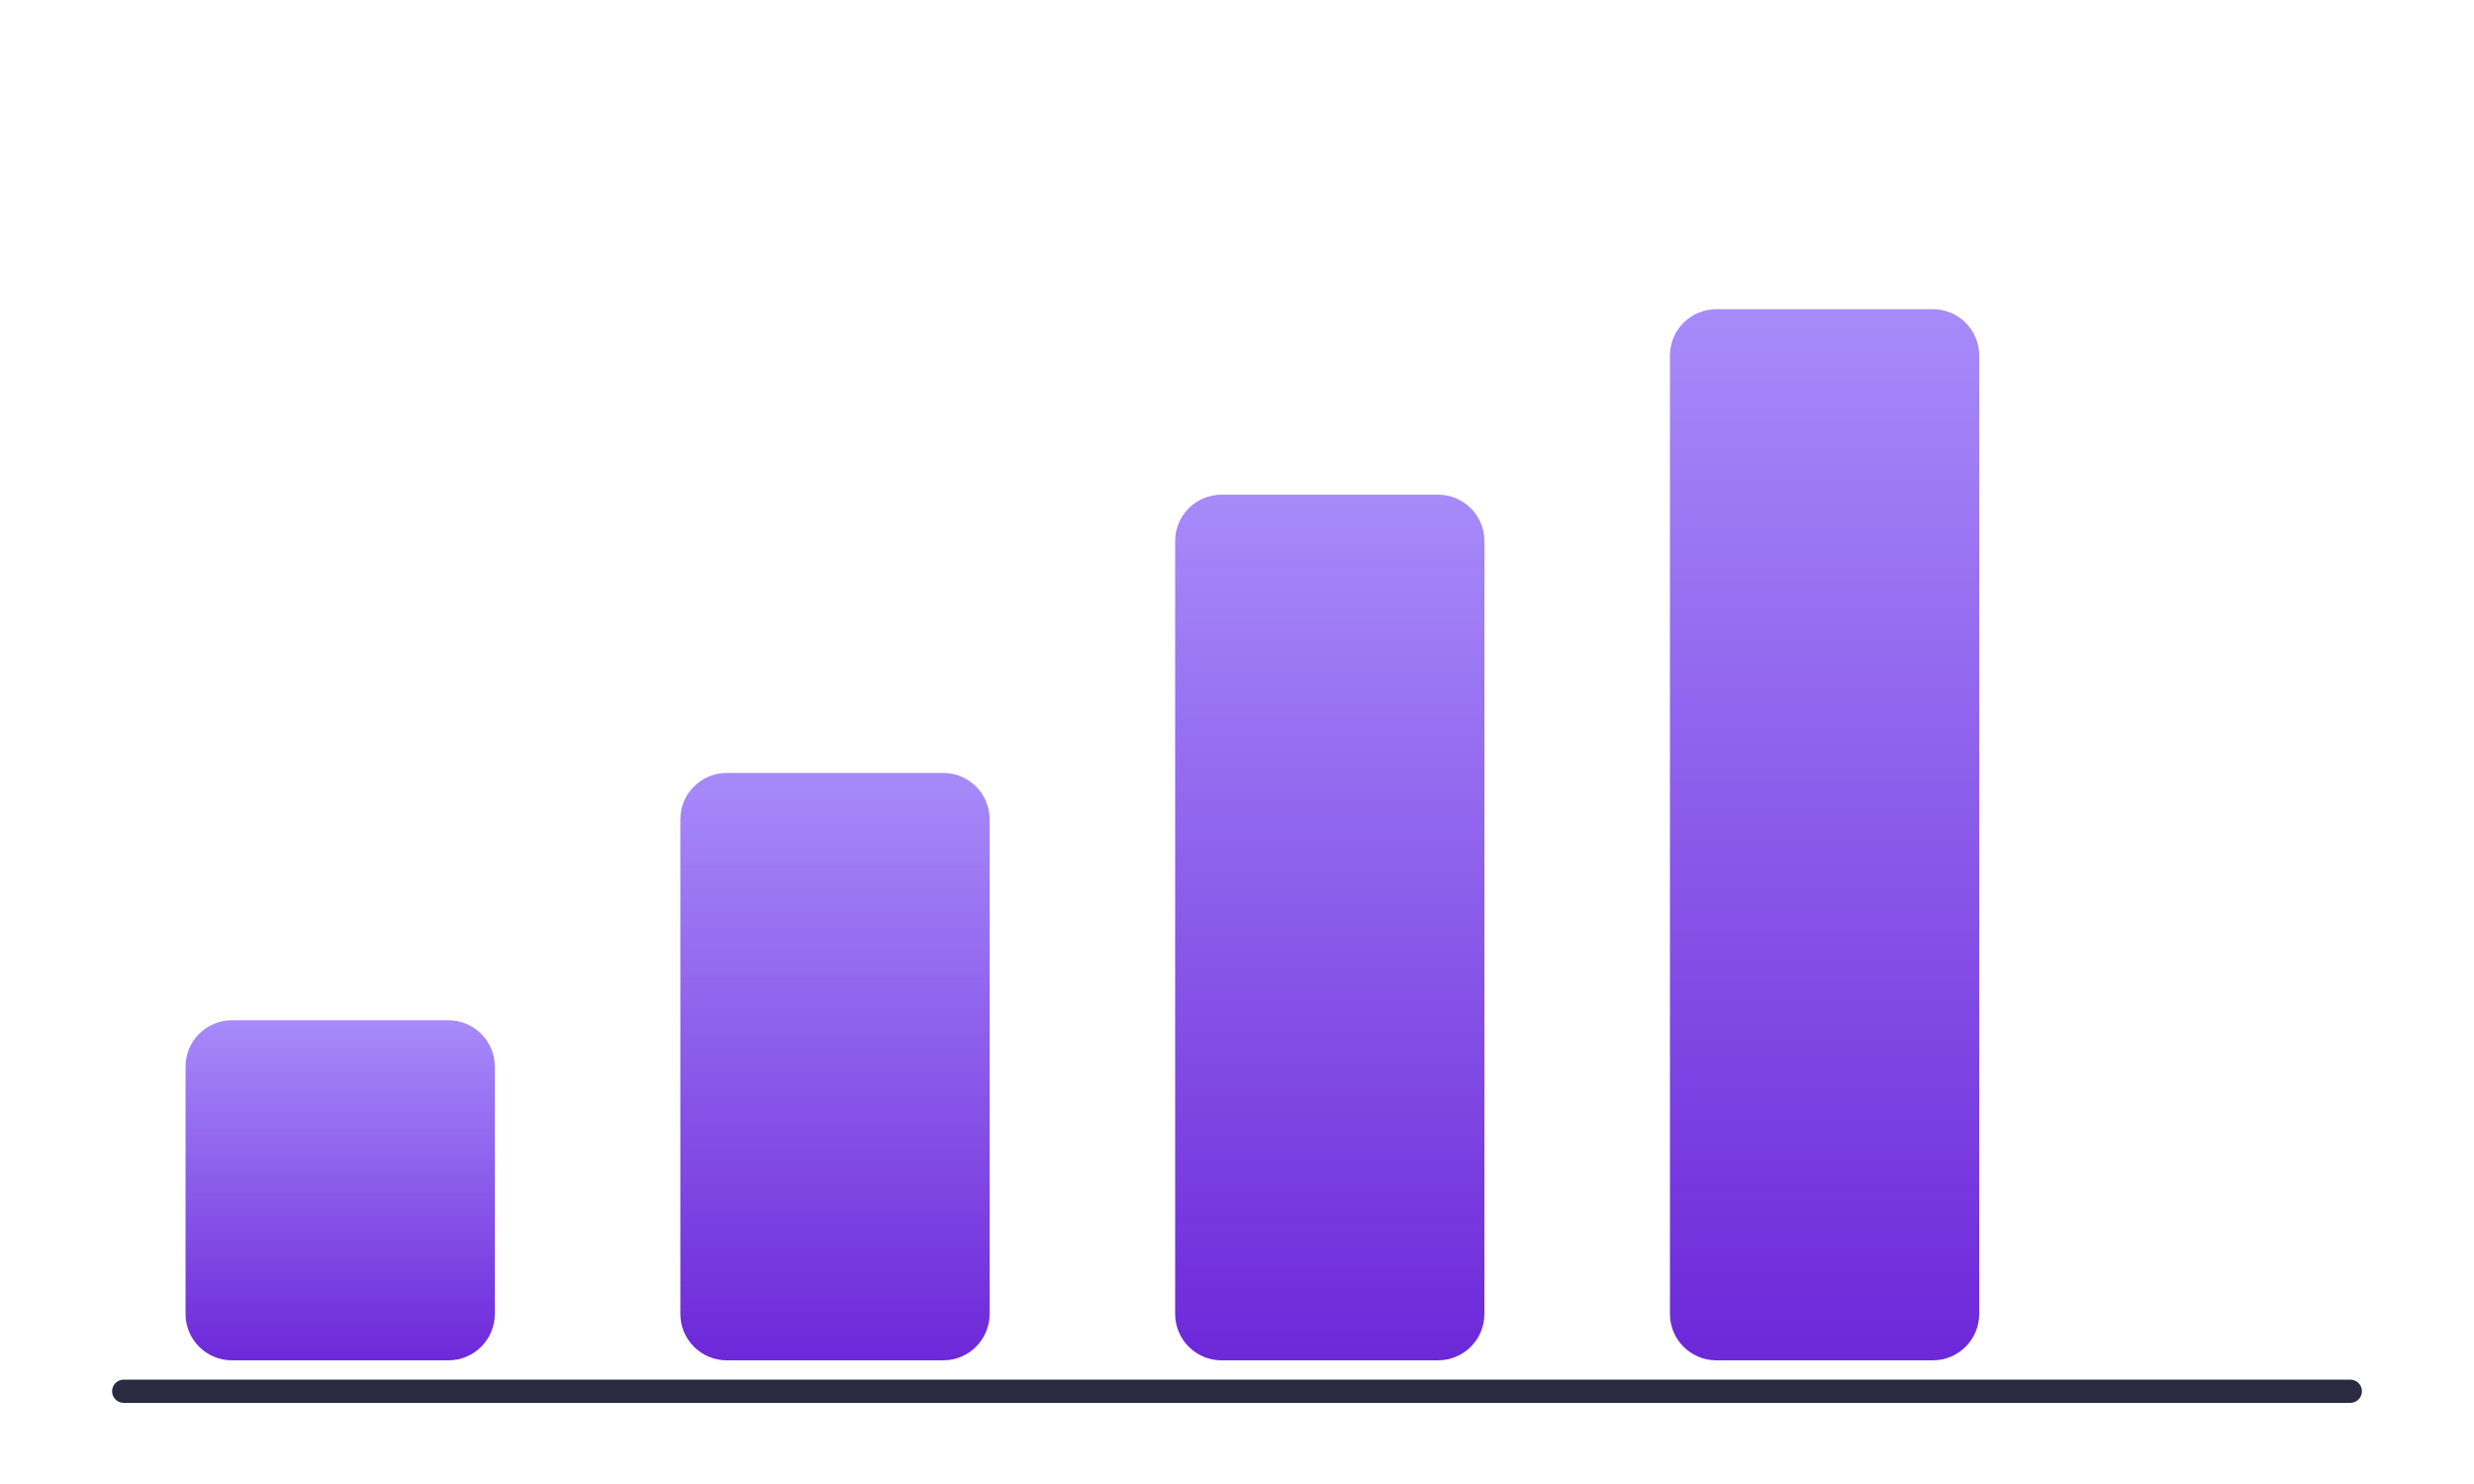
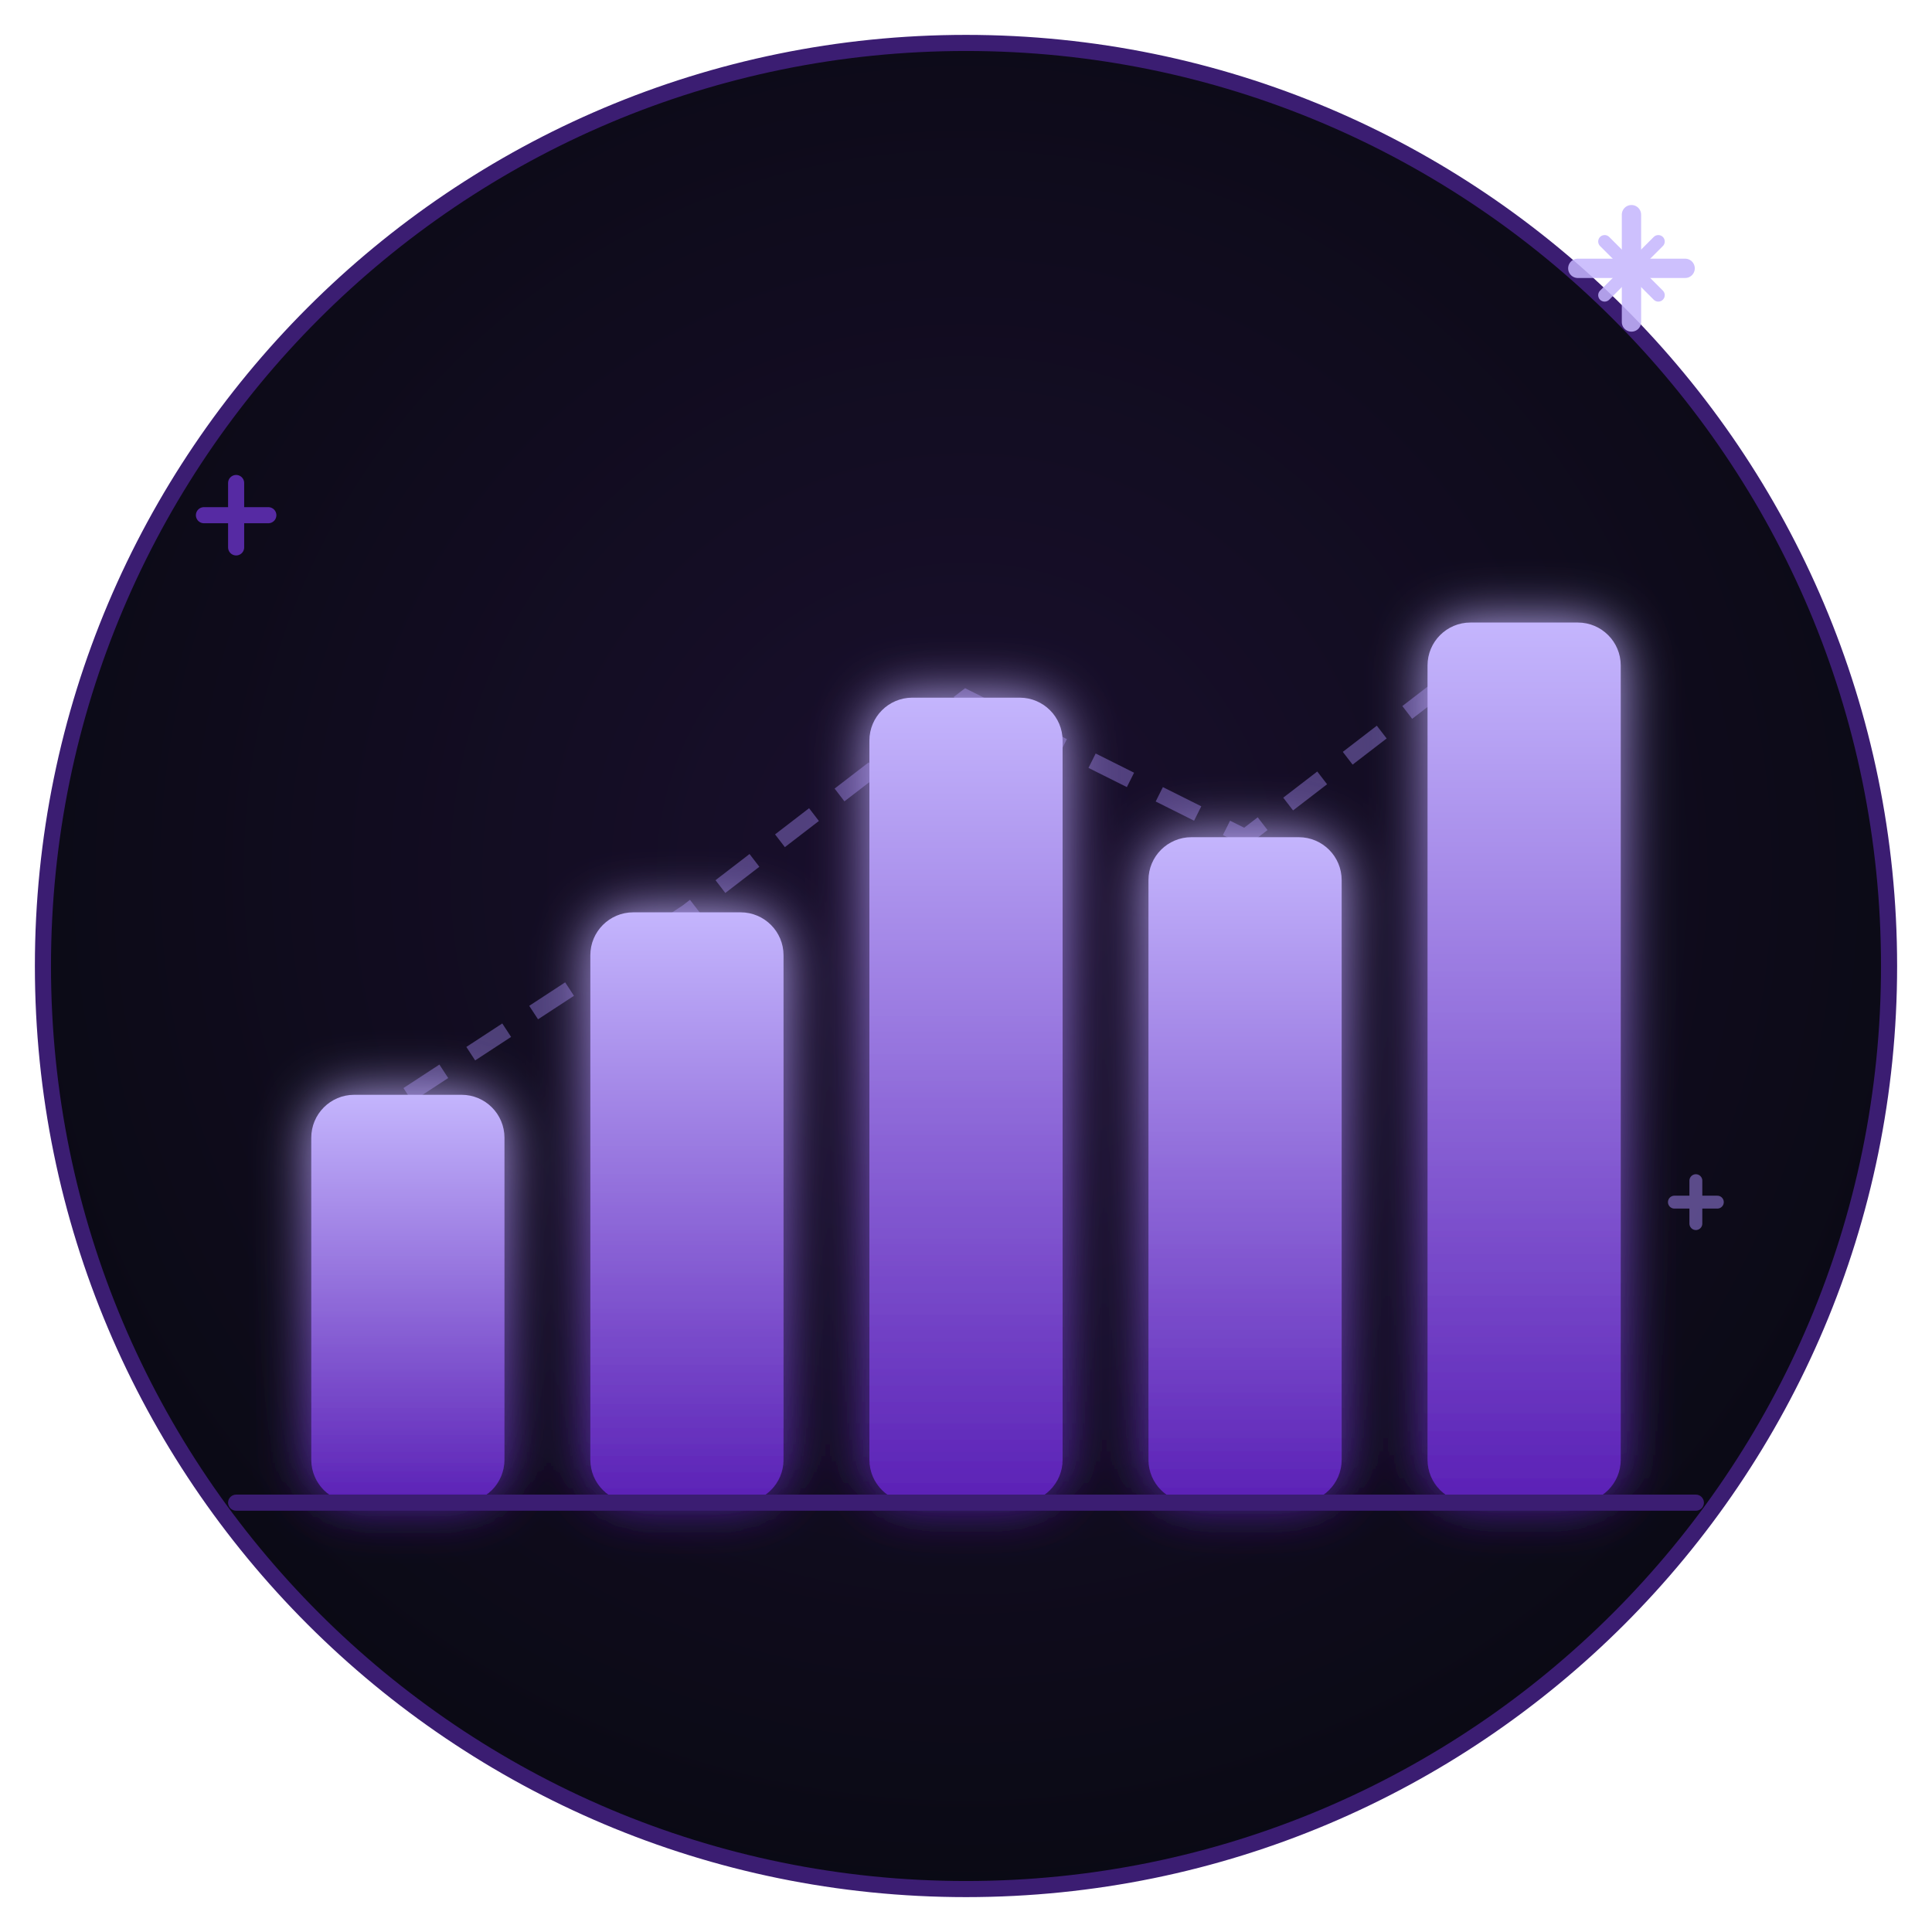
- <svg xmlns="http://www.w3.org/2000/svg" width="160" height="96" viewBox="0 0 160 96" role="img" aria-label="Gráfico de barras animado">
+ <svg xmlns="http://www.w3.org/2000/svg" viewBox="0 0 180 180" width="180" height="180" role="img" aria-label="Gastos Mensais">
  <defs>
-     <linearGradient id="g" x1="0" y1="1" x2="0" y2="0">
-       <stop offset="0%" stop-color="#6d28d9" />
-       <stop offset="100%" stop-color="#a78bfa" />
+     <radialGradient id="bgr" cx="50%" cy="45%" r="55%">
+       <stop offset="0%" stop-color="#1a0f2e" />
+       <stop offset="100%" stop-color="#0a0a14" />
+     </radialGradient>
+     <linearGradient id="bar" x1="0" y1="1" x2="0" y2="0">
+       <stop offset="0%" stop-color="#5b21b6" />
+       <stop offset="100%" stop-color="#c4b5fd" />
    </linearGradient>
+     <filter id="glow" x="-40%" y="-40%" width="180%" height="180%">
+       <feGaussianBlur in="SourceGraphic" stdDeviation="2.5" result="blur" />
+       <feMerge>
+         <feMergeNode in="blur" />
+         <feMergeNode in="SourceGraphic" />
+       </feMerge>
+     </filter>
  </defs>
-   <g fill="url(#g)">
-     <rect x="12" y="66" width="20" height="22" rx="3">
-       <animate attributeName="height" values="22;48;30;22" dur="2.6s" repeatCount="indefinite" />
-       <animate attributeName="y" values="66;40;58;66" dur="2.6s" repeatCount="indefinite" />
+   <circle cx="90" cy="90" r="86" fill="url(#bgr)" />
+   <circle cx="90" cy="90" r="86" fill="none" stroke="#3b1d72" stroke-width="1.5" />
+   <polyline points="38,102 64,85 90,65 116,78 142,58" fill="none" stroke="#a78bfa" stroke-width="1.5" stroke-dasharray="4 3" opacity="0.4" />
+   <g filter="url(#glow)">
+     <rect x="29" y="102" width="18" height="38" rx="4" fill="url(#bar)">
+       <animate attributeName="height" values="38;55;30;38" dur="3.2s" repeatCount="indefinite" calcMode="spline" keySplines="0.4 0 0.2 1;0.4 0 0.2 1;0.4 0 0.2 1" />
+       <animate attributeName="y" values="102;85;110;102" dur="3.2s" repeatCount="indefinite" calcMode="spline" keySplines="0.4 0 0.2 1;0.4 0 0.2 1;0.4 0 0.2 1" />
    </rect>
-     <rect x="44" y="50" width="20" height="38" rx="3">
-       <animate attributeName="height" values="38;62;26;38" dur="2.6s" repeatCount="indefinite" begin="0.2s" />
-       <animate attributeName="y" values="50;26;62;50" dur="2.6s" repeatCount="indefinite" begin="0.2s" />
+     <rect x="55" y="85" width="18" height="55" rx="4" fill="url(#bar)">
+       <animate attributeName="height" values="55;68;44;55" dur="3.2s" repeatCount="indefinite" begin="0.3s" calcMode="spline" keySplines="0.4 0 0.2 1;0.4 0 0.2 1;0.4 0 0.2 1" />
+       <animate attributeName="y" values="85;72;96;85" dur="3.2s" repeatCount="indefinite" begin="0.3s" calcMode="spline" keySplines="0.4 0 0.2 1;0.4 0 0.2 1;0.4 0 0.2 1" />
    </rect>
-     <rect x="76" y="32" width="20" height="56" rx="3">
-       <animate attributeName="height" values="56;74;40;56" dur="2.6s" repeatCount="indefinite" begin="0.4s" />
-       <animate attributeName="y" values="32;14;48;32" dur="2.6s" repeatCount="indefinite" begin="0.4s" />
+     <rect x="81" y="65" width="18" height="75" rx="4" fill="url(#bar)">
+       <animate attributeName="height" values="75;85;62;75" dur="3.2s" repeatCount="indefinite" begin="0.6s" calcMode="spline" keySplines="0.4 0 0.2 1;0.4 0 0.2 1;0.4 0 0.2 1" />
+       <animate attributeName="y" values="65;55;78;65" dur="3.2s" repeatCount="indefinite" begin="0.6s" calcMode="spline" keySplines="0.4 0 0.2 1;0.4 0 0.2 1;0.4 0 0.2 1" />
    </rect>
-     <rect x="108" y="20" width="20" height="68" rx="3">
-       <animate attributeName="height" values="68;80;58;68" dur="2.6s" repeatCount="indefinite" begin="0.6s" />
-       <animate attributeName="y" values="20;8;30;20" dur="2.6s" repeatCount="indefinite" begin="0.6s" />
+     <rect x="107" y="78" width="18" height="62" rx="4" fill="url(#bar)">
+       <animate attributeName="height" values="62;72;50;62" dur="3.2s" repeatCount="indefinite" begin="0.9s" calcMode="spline" keySplines="0.4 0 0.2 1;0.4 0 0.2 1;0.4 0 0.2 1" />
+       <animate attributeName="y" values="78;68;90;78" dur="3.2s" repeatCount="indefinite" begin="0.9s" calcMode="spline" keySplines="0.4 0 0.2 1;0.4 0 0.2 1;0.4 0 0.2 1" />
+     </rect>
+     <rect x="133" y="58" width="18" height="82" rx="4" fill="url(#bar)">
+       <animate attributeName="height" values="82;90;68;82" dur="3.2s" repeatCount="indefinite" begin="1.2s" calcMode="spline" keySplines="0.4 0 0.2 1;0.4 0 0.2 1;0.4 0 0.2 1" />
+       <animate attributeName="y" values="58;50;72;58" dur="3.2s" repeatCount="indefinite" begin="1.2s" calcMode="spline" keySplines="0.4 0 0.2 1;0.4 0 0.2 1;0.4 0 0.2 1" />
    </rect>
  </g>
-   <line x1="8" y1="90" x2="152" y2="90" stroke="#2a2a40" stroke-width="1.5" stroke-linecap="round" />
+   <line x1="22" y1="140" x2="158" y2="140" stroke="#3b1d72" stroke-width="1.5" stroke-linecap="round" />
+   <g stroke="#c4b5fd" stroke-linecap="round" opacity="0.85">
+     <line x1="152" y1="20" x2="152" y2="30" stroke-width="1.8" />
+     <line x1="147" y1="25" x2="157" y2="25" stroke-width="1.8" />
+     <line x1="149.5" y1="22.5" x2="154.5" y2="27.5" stroke-width="1.2" />
+     <line x1="154.5" y1="22.5" x2="149.5" y2="27.5" stroke-width="1.2" />
+   </g>
+   <g stroke="#7c3aed" stroke-linecap="round" opacity="0.65">
+     <line x1="22" y1="45" x2="22" y2="51" stroke-width="1.5" />
+     <line x1="19" y1="48" x2="25" y2="48" stroke-width="1.5" />
+   </g>
+   <g stroke="#a78bfa" stroke-linecap="round" opacity="0.5">
+     <line x1="158" y1="110" x2="158" y2="114" stroke-width="1.2" />
+     <line x1="156" y1="112" x2="160" y2="112" stroke-width="1.2" />
+   </g>
</svg>
